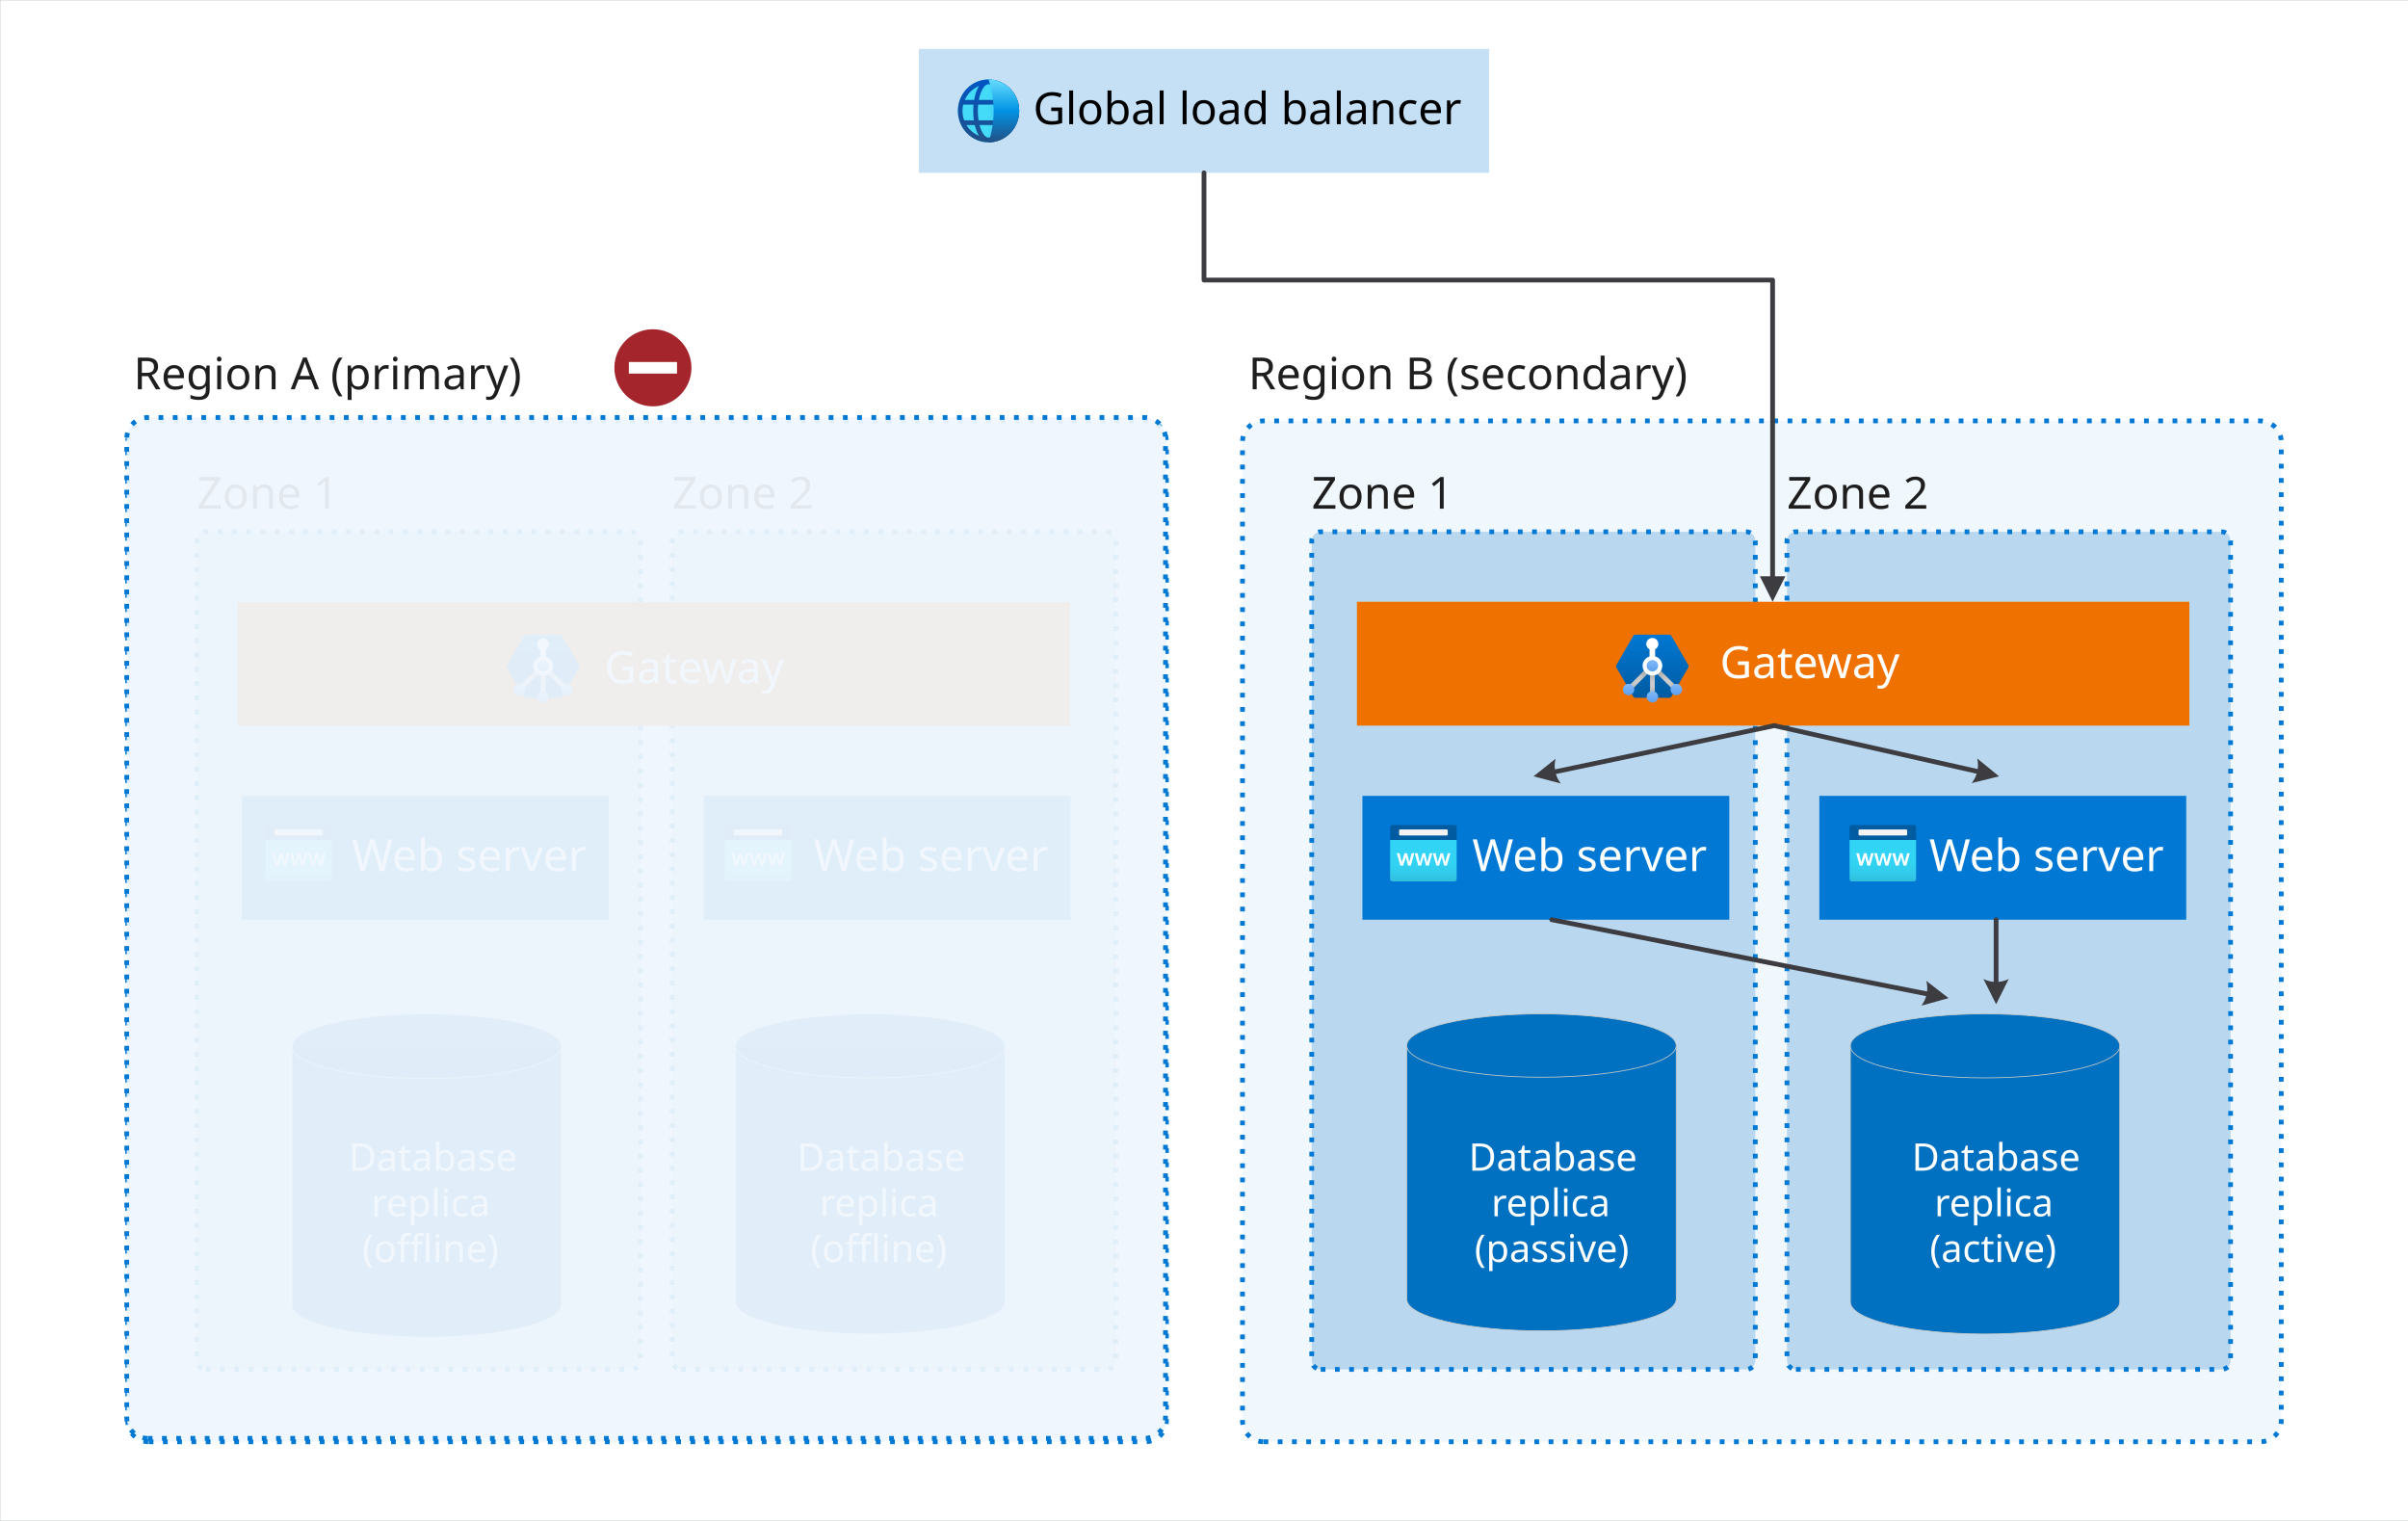
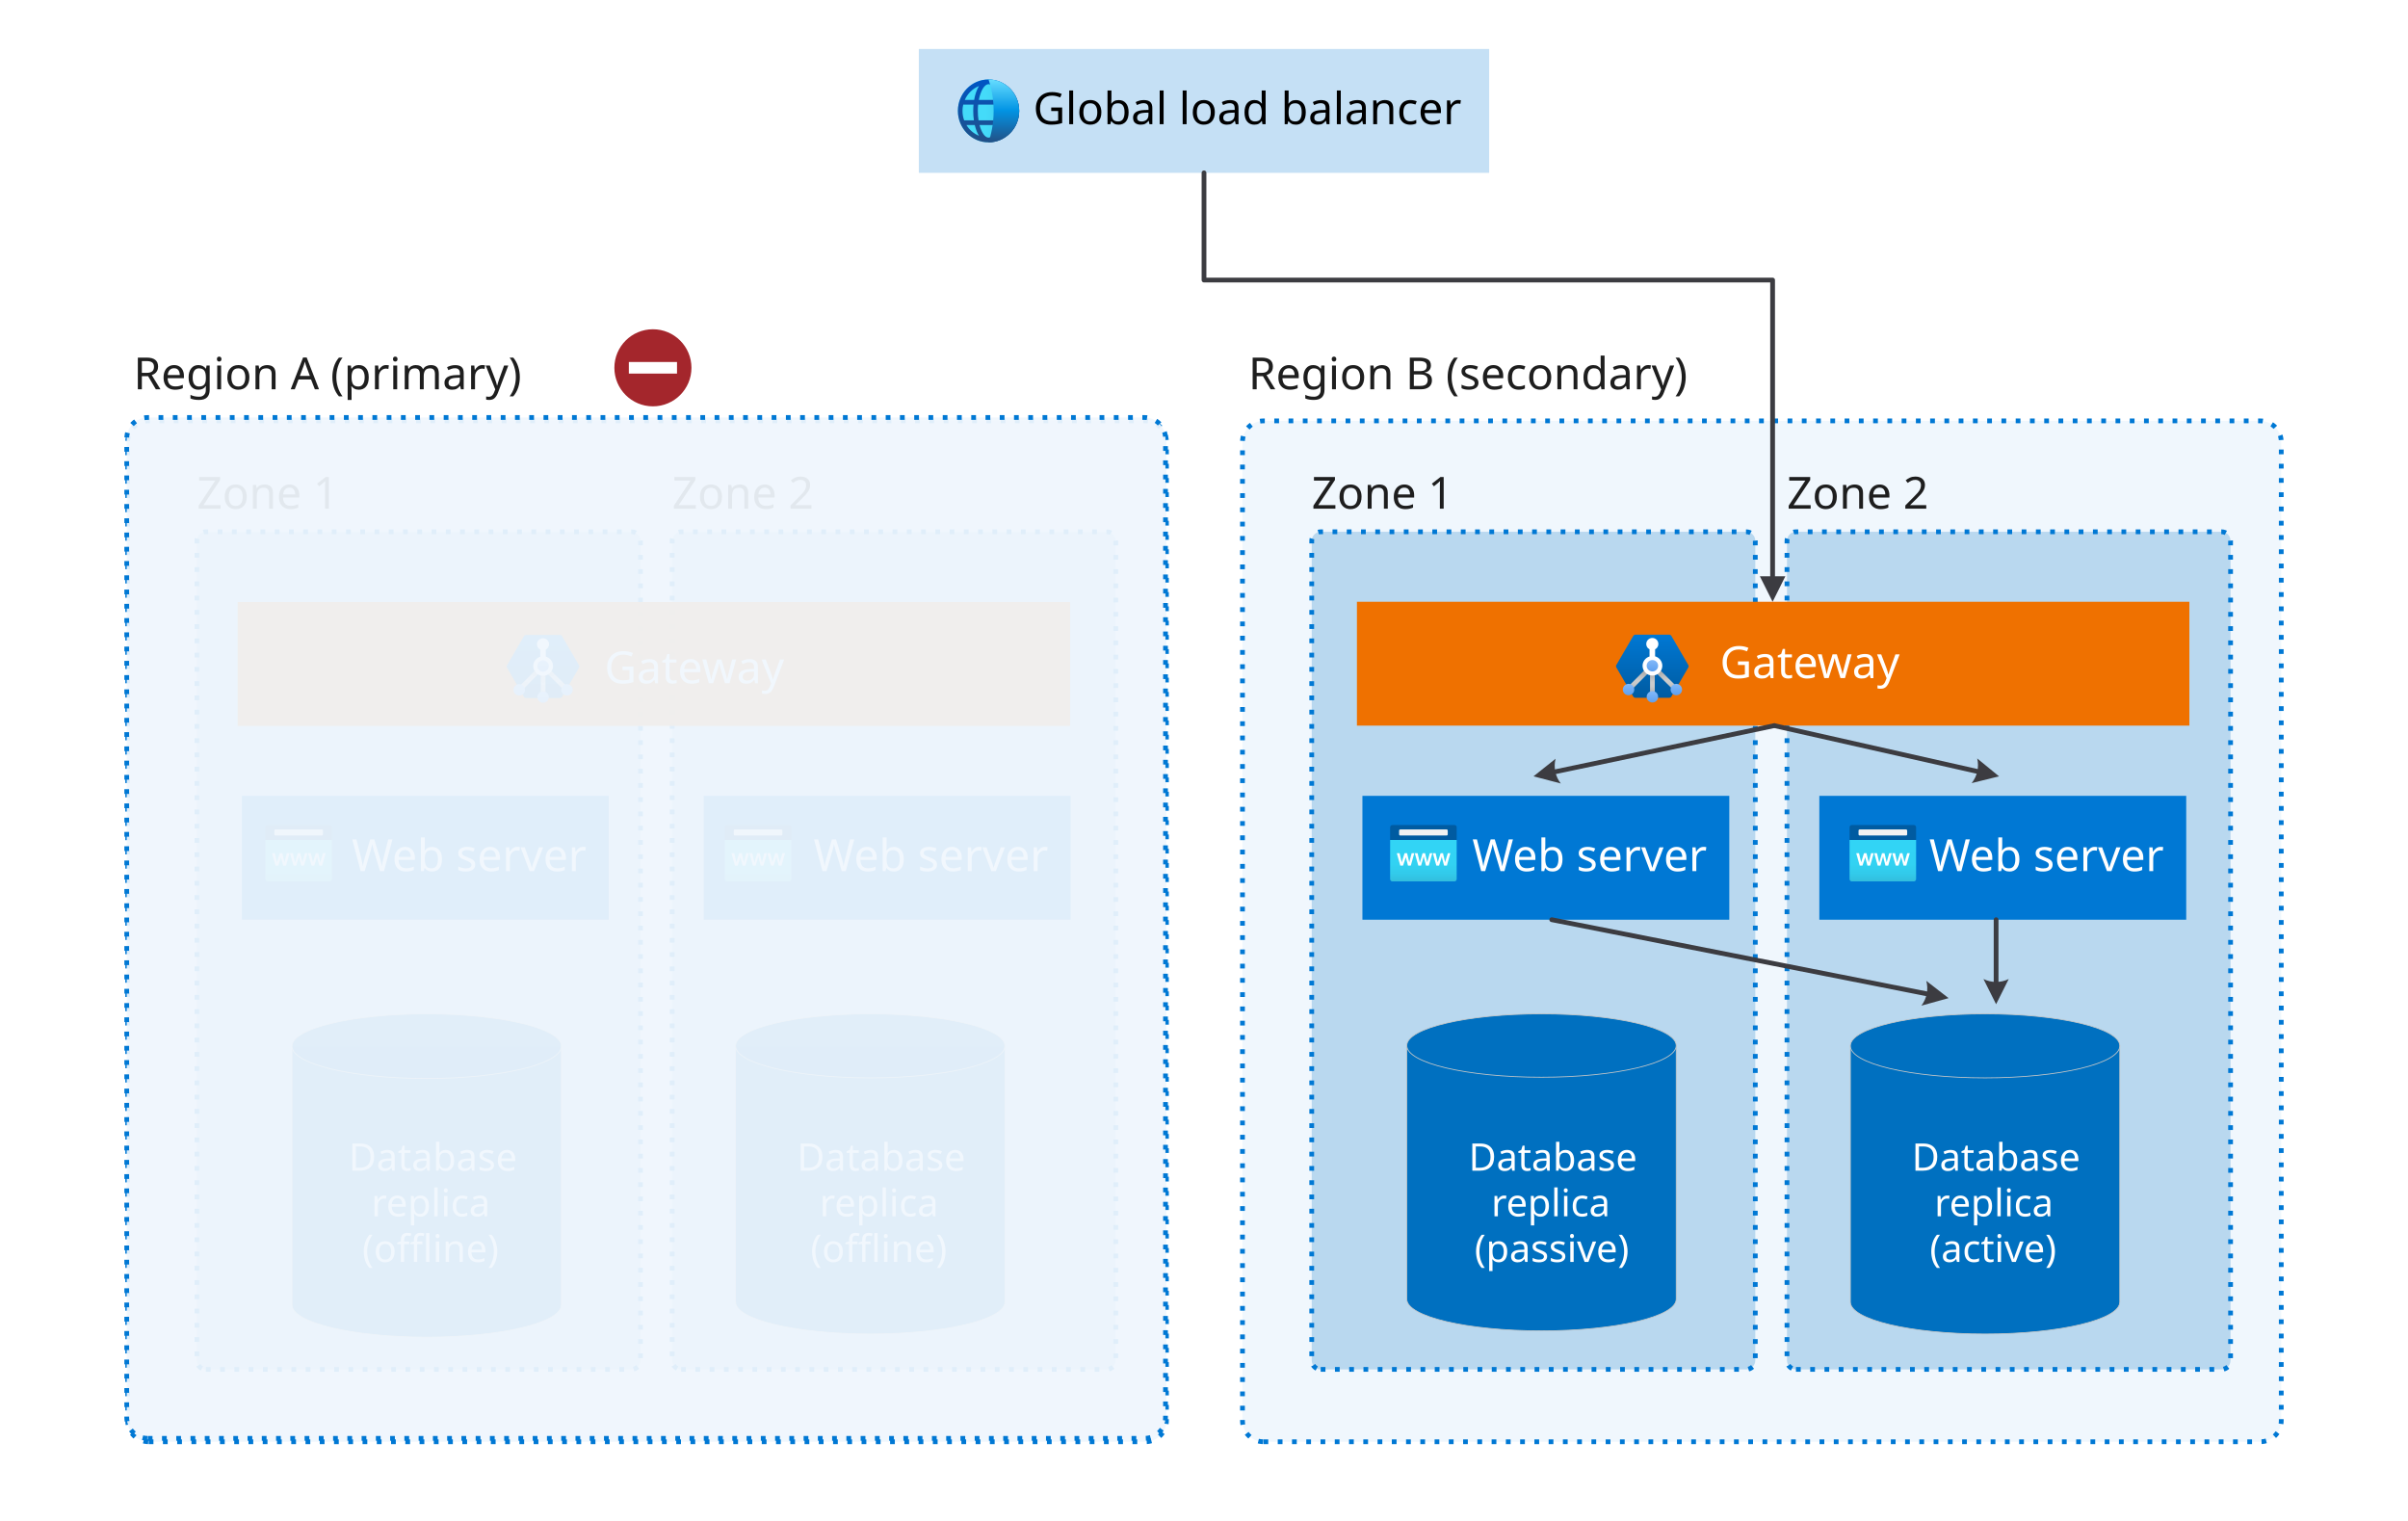
<svg xmlns="http://www.w3.org/2000/svg" xmlns:xlink="http://www.w3.org/1999/xlink" width="10.556in" height="6.667in" viewBox="0 0 760 480" xml:space="preserve" color-interpolation-filters="sRGB" class="st35">
  <style type="text/css">
	
- 		.st1 {fill:#ffffff;stroke:#c7c8c8;stroke-width:0.25}
+ 		.st1 {fill:#ffffff;stroke:none;stroke-width:0.25}
		.st2 {fill:#0078d4;fill-opacity:0.23;stroke:none;stroke-linecap:butt;stroke-width:0.561}
		.st3 {fill:#000000;font-family:Segoe UI;font-size:1.167em}
		.st4 {fill:none;stroke:none;stroke-linecap:butt;stroke-width:0.75}
		.st5 {fill:#1e1e1e;font-family:Segoe UI;font-size:1.167em}
		.st6 {fill:#f0f7fd;stroke:#0078d4;stroke-dasharray:1.5,3;stroke-linecap:butt;stroke-width:1.5}
		.st7 {fill:#0070c0;fill-opacity:0.23;stroke:#0078d4;stroke-dasharray:1.5,3;stroke-linecap:butt;stroke-width:1.5}
		.st8 {fill:#0070c0;fill-opacity:0.93;stroke:#c7c8c8;stroke-width:0.25}
		.st9 {fill:none;stroke:none;stroke-width:0.25}
		.st10 {fill:#ffffff;font-family:Segoe UI;font-size:1em}
		.st11 {font-size:1em}
		.st12 {fill:#ef7100;stroke:none;stroke-linecap:butt;stroke-width:0.561}
		.st13 {fill:#ffffff;font-family:Segoe UI;font-size:1.167em}
		.st14 {fill:#0070c0;stroke:#c7c8c8;stroke-width:0.25}
		.st15 {fill:url(#grad0-83)}
		.st16 {stroke:none;stroke-linecap:butt;stroke-width:0.75;visibility:hidden}
		.st17 {fill:url(#grad0-88)}
		.st18 {fill:url(#grad0-93)}
		.st19 {fill:url(#grad0-99)}
		.st20 {stroke:none;stroke-linecap:butt;stroke-width:0.75}
		.st21 {fill:url(#grad4-104);stroke:none;stroke-linecap:butt;stroke-width:0.75}
		.st22 {fill:url(#grad0-108);stroke:none;stroke-linecap:butt;stroke-width:0.75}
		.st23 {fill:#ffffff;stroke:none;stroke-linecap:butt;stroke-width:0.75}
		.st24 {fill:#0078d4;stroke:none;stroke-linecap:butt;stroke-width:0.561}
		.st25 {fill:url(#grad0-127);stroke:none;stroke-linecap:butt;stroke-width:0.75}
		.st26 {fill:#005ba1;stroke:none;stroke-linecap:butt;stroke-width:0.75}
		.st27 {fill:#f2f2f2;stroke:none;stroke-linecap:butt;stroke-width:0.75}
		.st28 {fill:#ef7100;fill-opacity:0.93;stroke:none;stroke-linecap:butt;stroke-width:0.561}
		.st29 {fill:none;stroke:none;stroke-linecap:butt;stroke-width:0.561}
		.st30 {marker-start:url(#mrkr5-210);stroke:#3c3c41;stroke-linecap:round;stroke-linejoin:round;stroke-width:1.5}
		.st31 {fill:#3c3c41;fill-opacity:1;stroke:#3c3c41;stroke-opacity:1;stroke-width:0.373}
		.st32 {marker-end:url(#mrkr4-221);stroke:#3c3c41;stroke-linecap:round;stroke-linejoin:round;stroke-width:1.5}
		.st33 {fill:#f0f7fd;fill-opacity:0.93;stroke:#0078d4;stroke-dasharray:1.5,3;stroke-linecap:butt;stroke-width:1.5}
		.st34 {fill:#a4262c;stroke:none;stroke-linecap:butt;stroke-width:0.75}
		.st35 {fill:none;fill-rule:evenodd;font-size:12px;overflow:visible;stroke-linecap:square;stroke-miterlimit:3}
	
	</style>
  <defs id="Patterns_And_Gradients">
    <linearGradient id="grad0-83" x1="0" y1="0" x2="1" y2="0" gradientTransform="rotate(0 0.5 0.5)">
      <stop offset="0.445" stop-color="#44dbf9" stop-opacity="1" />
      <stop offset="0.545" stop-color="#43d7f6" stop-opacity="1" />
      <stop offset="0.62" stop-color="#40cded" stop-opacity="1" />
      <stop offset="0.695" stop-color="#3cbcdf" stop-opacity="1" />
      <stop offset="0.765" stop-color="#36a4cb" stop-opacity="1" />
      <stop offset="0.835" stop-color="#2e84b1" stop-opacity="1" />
      <stop offset="0.9" stop-color="#255f92" stop-opacity="1" />
      <stop offset="0.92" stop-color="#225086" stop-opacity="1" />
    </linearGradient>
    <linearGradient id="grad0-88" x1="0" y1="0" x2="1" y2="0" gradientTransform="rotate(-90 0.5 0.5)">
      <stop offset="0" stop-color="#225086" stop-opacity="1" />
      <stop offset="1" stop-color="#0055c5" stop-opacity="1" />
    </linearGradient>
    <linearGradient id="grad0-93" x1="0" y1="0" x2="1" y2="0" gradientTransform="rotate(-90 0.5 0.5)">
      <stop offset="0" stop-color="#225086" stop-opacity="1" />
      <stop offset="0.51" stop-color="#0294e4" stop-opacity="1" />
      <stop offset="1" stop-color="#66ddff" stop-opacity="1" />
    </linearGradient>
    <linearGradient id="grad0-99" x1="0" y1="0" x2="1" y2="0" gradientTransform="rotate(-90 0.5 0.5)">
      <stop offset="0" stop-color="#005ba1" stop-opacity="1" />
      <stop offset="1" stop-color="#0078d4" stop-opacity="1" />
    </linearGradient>
    <radialGradient id="grad4-104" cx="0.5" cy="0" r="1.1">
      <stop offset="0" stop-color="#808080" stop-opacity="1" />
      <stop offset="0.19" stop-color="#a1a1a1" stop-opacity="1" />
      <stop offset="0.4" stop-color="#c0c0c0" stop-opacity="1" />
      <stop offset="0.52" stop-color="#cccccc" stop-opacity="1" />
      <stop offset="0.63" stop-color="#c9c9c9" stop-opacity="1" />
      <stop offset="0.715" stop-color="#bfbfbf" stop-opacity="1" />
      <stop offset="0.785" stop-color="#afafaf" stop-opacity="1" />
      <stop offset="0.85" stop-color="#999999" stop-opacity="1" />
      <stop offset="0.91" stop-color="#808080" stop-opacity="1" />
    </radialGradient>
    <linearGradient id="grad0-108" x1="0" y1="0" x2="1" y2="0" gradientTransform="rotate(-90 0.5 0.5)">
      <stop offset="0" stop-color="#5ea0ef" stop-opacity="1" />
      <stop offset="1" stop-color="#83b9f9" stop-opacity="1" />
    </linearGradient>
    <linearGradient id="grad0-127" x1="0" y1="0" x2="1" y2="0" gradientTransform="rotate(-90 0.5 0.5)">
      <stop offset="0" stop-color="#32bedd" stop-opacity="1" />
      <stop offset="0.18" stop-color="#32caea" stop-opacity="1" />
      <stop offset="0.41" stop-color="#32d2f2" stop-opacity="1" />
      <stop offset="0.78" stop-color="#32d4f5" stop-opacity="1" />
    </linearGradient>
  </defs>
  <defs id="Markers">
    <g id="lend5">
      <path d="M 2 1 L 0 0 L 1.981 -0.993 C 1.672 -0.365 1.673 0.373 1.985 1 " style="stroke:none" />
    </g>
    <marker id="mrkr5-210" class="st31" refX="4.45" orient="auto" markerUnits="strokeWidth" overflow="visible">
      <use xlink:href="#lend5" transform="scale(2.68) " />
    </marker>
    <g id="lend4">
      <path d="M 2 1 L 0 0 L 2 -1 L 2 1 " style="stroke:none" />
    </g>
    <marker id="mrkr4-221" class="st31" refX="-5.36" orient="auto" markerUnits="strokeWidth" overflow="visible">
      <use xlink:href="#lend4" transform="scale(-2.68,-2.68) " />
    </marker>
  </defs>
  <g>
    <g id="shape1019-1" transform="translate(0,1.17375E-05)">
      <rect x="0" y="0" width="761" height="480" class="st1" />
    </g>
    <g id="shape1020-3" transform="translate(290,-425.457)">
      <rect x="0" y="440.914" width="180" height="39.086" class="st2" />
      <text x="36.08" y="464.66" class="st3">Global load balancer</text>
    </g>
    <g id="shape1021-6" transform="translate(42.1474,-352.684)">
      <rect x="0" y="462.684" width="156" height="17.316" class="st4" />
      <text x="0" y="475.54" class="st5">Region A (primary)</text>
    </g>
    <g id="shape1022-9" transform="translate(40.2948,-25)">
      <path d="M6.63 480 L321.22 480 A6.631 6.631 -180 0 0 327.85 473.37 L327.85 164.46 A6.631 6.631 -180 0 0 321.22        157.83 L6.63 157.83 A6.631 6.631 -180 0 0 0 164.46 L0 473.37 A6.631 6.631 -180 0 0 6.63 480 Z" class="st6" />
    </g>
    <g id="shape1023-11" transform="translate(62.1474,-47.832)">
      <path d="M2.83 480 L137.17 480 A2.832 2.832 -180 0 0 140 477.17 L140 218.5 A2.832 2.832 -180 0 0 137.17 215.66        L2.83 215.66 A2.832 2.832 -180 0 0 0 218.5 L0 477.17 A2.832 2.832 -180 0 0 2.83 480 Z" class="st7" />
    </g>
    <g id="shape1024-13" transform="translate(212.147,-47.832)">
      <path d="M2.83 480 L137.17 480 A2.832 2.832 -180 0 0 140 477.17 L140 218.5 A2.832 2.832 -180 0 0 137.17 215.66        L2.83 215.66 A2.832 2.832 -180 0 0 0 218.5 L0 477.17 A2.832 2.832 -180 0 0 2.83 480 Z" class="st7" />
    </g>
    <g id="shape1025-15" transform="translate(62.1474,-315)">
      <rect x="0" y="462.684" width="45" height="17.316" class="st4" />
      <text x="0" y="475.54" class="st5">Zone 1</text>
    </g>
    <g id="shape1026-18" transform="translate(212.147,-315)">
      <rect x="0" y="462.684" width="45" height="17.316" class="st4" />
      <text x="0" y="475.54" class="st5">Zone 2</text>
    </g>
    <g id="group1027-21" transform="translate(92.1474,-58)">
      <g id="shape1028-22">
        <path d="M0 469.8 A42.52 10.204 -180 1 0 85.04 469.8 L85.04 388.16 L0 388.16 L0 469.8 Z" class="st8" />
      </g>
      <g id="shape1027-24">
        <ellipse cx="42.52" cy="388.165" rx="42.52" ry="10.204" class="st8" />
      </g>
    </g>
    <g id="shape1029-26" transform="translate(102.834,-74.4167)">
      <rect x="0" y="429.333" width="63.667" height="50.667" class="st9" />
      <text x="7.22" y="443.87" class="st10">Database <tspan x="14.35" dy="1.2em" class="st11">replica </tspan>
        <tspan x="11.5" dy="1.2em" class="st11">(offline)</tspan>
      </text>
    </g>
    <g id="group1030-31" transform="translate(232.147,-59)">
      <g id="shape1031-32">
        <path d="M0 469.9 A42.52 10.104 -180 1 0 85.04 469.9 L85.04 389.06 L0 389.06 L0 469.9 Z" class="st8" />
      </g>
      <g id="shape1030-34">
        <ellipse cx="42.52" cy="389.065" rx="42.52" ry="10.104" class="st8" />
      </g>
    </g>
    <g id="shape1032-36" transform="translate(238.971,-74.4167)">
      <rect x="0" y="429.333" width="74.353" height="50.667" class="st9" />
      <text x="12.57" y="443.87" class="st10">Database <tspan x="19.7" dy="1.2em" class="st11">replica</tspan>
        <tspan x="16.84" dy="1.2em" class="st11">(offline)</tspan>
      </text>
    </g>
    <g id="shape1033-41" transform="translate(392.147,-25)">
      <path d="M6.63 480 L321.22 480 A6.631 6.631 -180 0 0 327.85 473.37 L327.85 164.46 A6.631 6.631 -180 0 0 321.22        157.83 L6.63 157.83 A6.631 6.631 -180 0 0 0 164.46 L0 473.37 A6.631 6.631 -180 0 0 6.63 480 Z" class="st6" />
    </g>
    <g id="shape1034-43" transform="translate(414,-47.832)">
      <path d="M2.83 480 L137.17 480 A2.832 2.832 -180 0 0 140 477.17 L140 218.5 A2.832 2.832 -180 0 0 137.17 215.66        L2.83 215.66 A2.832 2.832 -180 0 0 0 218.5 L0 477.17 A2.832 2.832 -180 0 0 2.83 480 Z" class="st7" />
    </g>
    <g id="shape1035-45" transform="translate(564,-47.832)">
      <path d="M2.83 480 L137.17 480 A2.832 2.832 -180 0 0 140 477.17 L140 218.5 A2.832 2.832 -180 0 0 137.17 215.66        L2.83 215.66 A2.832 2.832 -180 0 0 0 218.5 L0 477.17 A2.832 2.832 -180 0 0 2.83 480 Z" class="st7" />
    </g>
    <g id="shape1036-47" transform="translate(414,-315)">
      <rect x="0" y="462.684" width="45" height="17.316" class="st4" />
      <text x="0" y="475.54" class="st5">Zone 1</text>
    </g>
    <g id="shape1037-50" transform="translate(564,-315)">
      <rect x="0" y="462.684" width="45" height="17.316" class="st4" />
      <text x="0" y="475.54" class="st5">Zone 2</text>
    </g>
    <g id="shape1038-53" transform="translate(428.267,-251)">
      <rect x="0" y="440.914" width="262.733" height="39.086" class="st12" />
      <text x="114.55" y="465.01" class="st13">Gateway</text>
    </g>
    <g id="group1039-56" transform="translate(444,-60)">
      <g id="shape1040-57">
        <path d="M0 470 A42.52 10.004 -180 1 0 85.04 470 L85.04 389.96 L0 389.96 L0 470 Z" class="st14" />
      </g>
      <g id="shape1039-59">
        <ellipse cx="42.52" cy="389.965" rx="42.52" ry="10.004" class="st14" />
      </g>
    </g>
    <g id="shape1041-61" transform="translate(451.545,-74.4167)">
      <rect x="0" y="429.333" width="73.206" height="50.667" class="st9" />
      <text x="11.99" y="443.87" class="st10">Database <tspan x="19.12" dy="1.2em" class="st11">replica</tspan>
        <tspan x="13.84" dy="1.2em" class="st11">(passive)</tspan>
      </text>
    </g>
    <g id="group1042-66" transform="translate(584,-59)">
      <g id="shape1043-67">
        <path d="M0 469.9 A42.52 10.104 -180 1 0 85.04 469.9 L85.04 389.06 L0 389.06 L0 469.9 Z" class="st14" />
      </g>
      <g id="shape1042-69">
        <ellipse cx="42.52" cy="389.065" rx="42.52" ry="10.104" class="st14" />
      </g>
    </g>
    <g id="shape1044-71" transform="translate(590.823,-74.4167)">
      <rect x="0" y="429.333" width="74.353" height="50.667" class="st9" />
      <text x="12.57" y="443.87" class="st10">Database <tspan x="19.7" dy="1.2em" class="st11">replica</tspan>
        <tspan x="18.23" dy="1.2em" class="st11">(active)</tspan>
      </text>
    </g>
    <g id="shape1045-76" transform="translate(394,-352.684)">
      <rect x="0" y="462.684" width="156" height="17.316" class="st4" />
      <text x="0" y="475.54" class="st5">Region B (secondary)</text>
    </g>
    <g id="group1046-79" transform="translate(302.325,-435.075)">
      <g id="shape1047-80">
        <ellipse cx="9.675" cy="470.075" rx="9.675" ry="9.925" class="st15" />
        <ellipse cx="9.675" cy="470.075" rx="9.675" ry="9.925" class="st16" />
      </g>
      <g id="shape1048-85">
        <path d="M9.67 460.15 C15.02 460.15 19.35 464.59 19.35 470.07 C19.35 475.56 15.02 480 9.67 480 C4.33 480 0 475.56         0 470.07 C0 464.59 4.33 460.15 9.67 460.15 ZM12.52 474.54 L6.83 474.54 C7.46 476.94 8.56 478.51 9.68         478.51 C10.79 478.51 11.89 476.94 12.52 474.54 L12.52 474.54 ZM5.33 474.54 L2.7 474.54 C3.62 476.06         5.01 477.26 6.66 477.92 C6.15 477.11 5.73 476.09 5.43 474.93 L5.33 474.54 ZM16.65 474.54 L14.02 474.54         C13.71 475.86 13.25 477.02 12.69 477.92 C14.24 477.3 15.55 476.21 16.48 474.82 L16.65 474.54 L16.65         474.54 ZM4.93 468.09 L1.68 468.09 L1.68 468.11 C1.53 468.74 1.45 469.4 1.45 470.08 C1.45 471.12 1.64         472.13 1.98 473.05 L5.05 473.05 C4.91 472.11 4.84 471.11 4.84 470.08 C4.84 469.4 4.87 468.73 4.93 468.09         L4.93 468.09 ZM12.96 468.09 L6.39 468.09 C6.32 468.73 6.29 469.39 6.29 470.07 C6.29 471.13 6.37 472.13         6.52 473.05 L12.83 473.05 C12.98 472.13 13.06 471.13 13.06 470.07 C13.06 469.39 13.03 468.73 12.96 468.09         ZM17.67 468.09 L14.42 468.09 C14.48 468.73 14.51 469.4 14.51 470.08 C14.51 471.11 14.44 472.11 14.3         473.05 L17.37 473.05 C17.71 472.13 17.9 471.12 17.9 470.08 C17.9 469.39 17.82 468.73 17.67 468.09 L17.67         468.09 ZM6.66 462.22 L6.63 462.23 C4.65 463.04 3.05 464.62 2.18 466.6 L5.13 466.6 C5.43 464.86 5.96         463.35 6.66 462.22 L6.66 462.22 ZM9.67 461.64 L9.56 461.64 C8.34 461.76 7.16 463.75 6.61 466.6 L12.74         466.6 C12.19 463.75 11.02 461.77 9.8 461.64 L9.67 461.64 L9.67 461.64 ZM12.69 462.22 L12.8 462.4 C13.44         463.5 13.94 464.95 14.22 466.6 L17.17 466.6 C16.34 464.71 14.83 463.18 12.98 462.35 L12.69 462.23 L12.69         462.22 Z" class="st17" />
      </g>
      <g id="shape1049-90" transform="translate(9.675,5.68434E-14)">
        <path d="M0 460.15 C0.74 462.38 1.61 465.81 1.61 470.07 C1.61 474.34 0.74 477.77 0 480 C5.31 480 9.67 475.52 9.67         470.07 C9.67 464.59 5.34 460.15 0 460.15 Z" class="st18" />
      </g>
    </g>
    <g id="group1050-95" transform="translate(510,-258.3)">
      <g id="shape1051-96" transform="translate(0,-1.49255)">
        <path d="M22.96 470.05 C22.96 469.92 22.93 469.79 22.86 469.67 L17.51 460.48 C17.37 460.24 17.12 460.09 16.84 460.09         L6.15 460.09 C5.88 460.1 5.62 460.24 5.48 460.48 L0.14 469.66 C0 469.9 0 470.19 0.14 470.43 L5.48 479.61         C5.62 479.85 5.87 480 6.15 480 L16.84 480 C17.12 480 17.37 479.85 17.51 479.61 L22.86 470.43 C22.92         470.31 22.96 470.18 22.96 470.05 L22.96 470.05 Z" class="st19" />
        <path d="M22.96 470.05 C22.96 469.92 22.93 469.79 22.86 469.67 L17.51 460.48 C17.37 460.24 17.12 460.09 16.84 460.09         L6.15 460.09 C5.88 460.1 5.62 460.24 5.48 460.48 L0.14 469.66 C0 469.9 0 470.19 0.14 470.43 L5.48 479.61         C5.62 479.85 5.87 480 6.15 480 L16.84 480 C17.12 480 17.37 479.85 17.51 479.61 L22.86 470.43 C22.92         470.31 22.96 470.18 22.96 470.05" class="st20" />
      </g>
      <g id="shape1052-101" transform="translate(3.45669,-1.79587)">
        <path d="M16.15 477.19 L8.82 469.91 L8.82 469.84 L8.74 469.84 L8.6 469.7 L8.46 469.84 L7.71 469.84 L7.51 469.64 L0         477.19 L1.07 478.24 L7.32 471.95 L7.32 480 L8.82 480 L8.82 472.02 L15.09 478.24 L16.15 477.19 Z" class="st21" />
      </g>
      <g id="shape1053-105" transform="translate(9.71287,1.13687E-13)">
        <ellipse cx="1.81" cy="478.204" rx="1.81" ry="1.796" class="st22" />
      </g>
      <g id="shape1054-109" transform="translate(8.4061,-8.48771)">
        <path d="M0.01 476.88 C0 478.59 1.39 479.98 3.11 479.99 C4.83 480 6.23 478.62 6.25 476.92 C6.25 475.52 5.32 474.29         3.97 473.92 L3.97 471.7 C4.9 471.22 5.27 470.08 4.79 469.15 C4.3 468.22 3.15 467.85 2.21 468.34 C1.27         468.82 0.91 469.96 1.39 470.89 C1.57 471.24 1.86 471.52 2.21 471.7 L2.21 473.97 C0.92 474.36 0.03 475.53         0.01 476.88 Z" class="st23" />
      </g>
      <g id="shape1055-111" transform="translate(9.71287,-9.80333)">
        <ellipse cx="1.81" cy="478.204" rx="1.81" ry="1.796" class="st22" />
      </g>
      <g id="shape1056-114" transform="translate(2.18049,-2.28369)">
        <ellipse cx="1.81" cy="478.204" rx="1.81" ry="1.796" class="st22" />
      </g>
      <g id="shape1057-117" transform="translate(17.2669,-2.28369)">
        <ellipse cx="1.81" cy="478.204" rx="1.81" ry="1.796" class="st22" />
      </g>
    </g>
    <g id="shape1058-120" transform="translate(222.104,-189.75)">
      <rect x="0" y="440.914" width="115.793" height="39.086" class="st24" />
      <text x="34.66" y="464.66" class="st13">Web server</text>
    </g>
    <g id="group1059-123" transform="translate(228.75,-201.836)">
      <g id="shape1060-124">
        <path d="M0 466.91 L21 466.91 L21 479.26 a0.704 0.742 0 0 1 -0.704 0.742 L0.7 480 a0.704 0.742         0 0 1 -0.704 -0.742 L0 466.91 Z" class="st25" />
      </g>
      <g id="shape1061-128" transform="translate(0,-13.0863)">
        <path d="M0.7 475.29 L20.3 475.29 a0.704 0.742 0 0 1 0.704 0.742 L21 480 L0 480 L0 476.02 a0.704 0.742         0 0 1 0.704 -0.729 Z" class="st26" />
      </g>
      <g id="shape1062-130" transform="translate(2.82882,-14.4926)">
        <path d="M-0 479.64 a0.346 0.365 -180 0 0 0.346 0.365 L15.01 480 a0.346 0.365 -180 0 0 0.346 -0.365         L15.35 478.46 a0.346 0.365 -180 0 0 -0.346 -0.365 L0.35 478.1 a0.346 0.365 -180 0 0         -0.346 0.365 L0 479.64 Z" class="st27" />
      </g>
      <g id="shape1063-132" transform="translate(2.1,-5.00015)">
        <path d="M5.53 476.09 L4.42 480 L3.53 480 L2.85 477.4 A1.359 1.432 0 0 1 2.85 477.04 A1.235 1.302 0 0 1 2.85         477.38 L1.98 480 L1.1 480 L0 476.09 L0.88 476.09 L1.56 478.95 A1.766 1.862 0 0 1 1.56 479.28 A1.631         1.719 0 0 1 1.56 478.95 L2.45 476.09 L3.25 476.09 L3.93 478.96 A1.964 2.07 0 0 1 3.93 479.3 A1.865         1.966 0 0 1 3.93 478.96 L4.69 476.09 L5.53 476.09 ZM11.22 476.09 L10.1 480 L9.22 480 L8.54 477.4 A1.359         1.432 0 0 1 8.54 477.04 A2.285 2.409 0 0 1 8.4 477.4 L7.66 480 L6.79 480 L5.68 476.09 L6.56 476.09         L7.25 478.95 A1.927 2.031 0 0 1 7.25 479.28 C7.25 479.18 7.25 479.06 7.31 478.95 L8.14 476.09 L8.93         476.09 L9.61 478.96 A1.964 2.07 0 0 1 9.61 479.3 A1.865 1.966 0 0 1 9.61 478.96 L10.41 476.09         L11.22 476.09 ZM16.91 476.09 L15.81 480 L14.92 480 L14.22 477.4 A2.384 2.513 0 0 1 14.22 477.04         A1.235 1.302 0 0 1 14.16 477.38 L13.34 480 L12.48 480 L11.36 476.09 L12.25 476.09 L12.93 478.95         A1.766 1.862 0 0 1 12.93 479.28 A1.569 1.654 0 0 1 12.93 478.95 L13.82 476.09 L14.58 476.09         L15.24 478.96 A1.964 2.07 0 0 1 15.24 479.3 A2.051 2.162 0 0 1 15.24 478.96 L16.1 476.09 L16.91         476.09 Z" class="st23" />
      </g>
    </g>
    <g id="group1064-134" transform="translate(76.3547,-189.75)">
      <g id="shape1065-135">
        <rect x="0" y="440.914" width="115.793" height="39.086" class="st24" />
        <text x="34.66" y="464.66" class="st13">Web server</text>
      </g>
      <g id="group1066-138" transform="translate(7.39529,-12.0856)">
        <g id="shape1067-139">
          <path d="M0 466.91 L21 466.91 L21 479.26 a0.704 0.742 0 0 1 -0.704 0.742 L0.7 480 a0.704 0.742          0 0 1 -0.704 -0.742 L0 466.91 Z" class="st25" />
        </g>
        <g id="shape1068-142" transform="translate(0,-13.0863)">
          <path d="M0.7 475.29 L20.3 475.29 a0.704 0.742 0 0 1 0.704 0.742 L21 480 L0 480 L0 476.02 a0.704          0.742 0 0 1 0.704 -0.729 Z" class="st26" />
        </g>
        <g id="shape1069-144" transform="translate(2.82882,-14.4926)">
          <path d="M-0 479.64 a0.346 0.365 -180 0 0 0.346 0.365 L15.01 480 a0.346 0.365 -180 0 0 0.346          -0.365 L15.35 478.46 a0.346 0.365 -180 0 0 -0.346 -0.365 L0.35 478.1 a0.346 0.365          -180 0 0 -0.346 0.365 L0 479.64 Z" class="st27" />
        </g>
        <g id="shape1070-146" transform="translate(2.1,-5.00015)">
          <path d="M5.53 476.09 L4.42 480 L3.53 480 L2.85 477.4 A1.359 1.432 0 0 1 2.85 477.04 A1.235 1.302 0 0          1 2.85 477.38 L1.98 480 L1.1 480 L0 476.09 L0.88 476.09 L1.56 478.95 A1.766 1.862 0 0 1 1.56          479.28 A1.631 1.719 0 0 1 1.56 478.95 L2.45 476.09 L3.25 476.09 L3.93 478.96 A1.964 2.07          0 0 1 3.93 479.3 A1.865 1.966 0 0 1 3.93 478.96 L4.69 476.09 L5.53 476.09 ZM11.22 476.09 L10.1          480 L9.22 480 L8.54 477.4 A1.359 1.432 0 0 1 8.54 477.04 A2.285 2.409 0 0 1 8.4 477.4 L7.66          480 L6.79 480 L5.68 476.09 L6.56 476.09 L7.25 478.95 A1.927 2.031 0 0 1 7.25 479.28 C7.25 479.18          7.25 479.06 7.31 478.95 L8.14 476.09 L8.93 476.09 L9.61 478.96 A1.964 2.07 0 0 1 9.61 479.3          A1.865 1.966 0 0 1 9.61 478.96 L10.41 476.09 L11.22 476.09 ZM16.91 476.09 L15.81 480 L14.92 480          L14.22 477.4 A2.384 2.513 0 0 1 14.22 477.04 A1.235 1.302 0 0 1 14.16 477.38 L13.34 480          L12.48 480 L11.36 476.09 L12.25 476.09 L12.93 478.95 A1.766 1.862 0 0 1 12.93 479.28 A1.569          1.654 0 0 1 12.93 478.95 L13.82 476.09 L14.58 476.09 L15.24 478.96 A1.964 2.07 0 0 1 15.24          479.3 A2.051 2.162 0 0 1 15.24 478.96 L16.1 476.09 L16.91 476.09 Z" class="st23" />
        </g>
      </g>
    </g>
    <g id="group1071-148" transform="translate(430,-189.75)">
      <g id="shape1072-149">
        <rect x="0" y="440.914" width="115.793" height="39.086" class="st24" />
        <text x="34.66" y="464.66" class="st13">Web server</text>
      </g>
      <g id="group1073-152" transform="translate(8.74999,-12.0856)">
        <g id="shape1074-153">
          <path d="M0 466.91 L21 466.91 L21 479.26 a0.704 0.742 0 0 1 -0.704 0.742 L0.7 480 a0.704 0.742          0 0 1 -0.704 -0.742 L0 466.91 Z" class="st25" />
        </g>
        <g id="shape1075-156" transform="translate(0,-13.0863)">
          <path d="M0.7 475.29 L20.3 475.29 a0.704 0.742 0 0 1 0.704 0.742 L21 480 L0 480 L0 476.02 a0.704          0.742 0 0 1 0.704 -0.729 Z" class="st26" />
        </g>
        <g id="shape1076-158" transform="translate(2.82882,-14.4926)">
          <path d="M-0 479.64 a0.346 0.365 -180 0 0 0.346 0.365 L15.01 480 a0.346 0.365 -180 0 0 0.346          -0.365 L15.35 478.46 a0.346 0.365 -180 0 0 -0.346 -0.365 L0.35 478.1 a0.346 0.365          -180 0 0 -0.346 0.365 L0 479.64 Z" class="st27" />
        </g>
        <g id="shape1077-160" transform="translate(2.1,-5.00015)">
          <path d="M5.53 476.09 L4.42 480 L3.53 480 L2.85 477.4 A1.359 1.432 0 0 1 2.85 477.04 A1.235 1.302 0 0          1 2.85 477.38 L1.98 480 L1.1 480 L0 476.09 L0.88 476.09 L1.56 478.95 A1.766 1.862 0 0 1 1.56          479.28 A1.631 1.719 0 0 1 1.56 478.95 L2.45 476.09 L3.25 476.09 L3.93 478.96 A1.964 2.07          0 0 1 3.93 479.3 A1.865 1.966 0 0 1 3.93 478.96 L4.69 476.09 L5.53 476.09 ZM11.22 476.09 L10.1          480 L9.22 480 L8.54 477.4 A1.359 1.432 0 0 1 8.54 477.04 A2.285 2.409 0 0 1 8.4 477.4 L7.66          480 L6.79 480 L5.68 476.09 L6.56 476.09 L7.25 478.95 A1.927 2.031 0 0 1 7.25 479.28 C7.25 479.18          7.25 479.06 7.31 478.95 L8.14 476.09 L8.93 476.09 L9.61 478.96 A1.964 2.07 0 0 1 9.61 479.3          A1.865 1.966 0 0 1 9.61 478.96 L10.41 476.09 L11.22 476.09 ZM16.91 476.09 L15.81 480 L14.92 480          L14.22 477.4 A2.384 2.513 0 0 1 14.22 477.04 A1.235 1.302 0 0 1 14.16 477.38 L13.34 480          L12.48 480 L11.36 476.09 L12.25 476.09 L12.93 478.95 A1.766 1.862 0 0 1 12.93 479.28 A1.569          1.654 0 0 1 12.93 478.95 L13.82 476.09 L14.58 476.09 L15.24 478.96 A1.964 2.07 0 0 1 15.24          479.3 A2.051 2.162 0 0 1 15.24 478.96 L16.1 476.09 L16.91 476.09 Z" class="st23" />
        </g>
      </g>
    </g>
    <g id="group1078-162" transform="translate(574.207,-189.75)">
      <g id="shape1079-163">
        <rect x="0" y="440.914" width="115.793" height="39.086" class="st24" />
        <text x="34.66" y="464.66" class="st13">Web server</text>
      </g>
      <g id="group1080-166" transform="translate(9.54267,-12.0856)">
        <g id="shape1081-167">
          <path d="M0 466.91 L21 466.91 L21 479.26 a0.704 0.742 0 0 1 -0.704 0.742 L0.7 480 a0.704 0.742          0 0 1 -0.704 -0.742 L0 466.91 Z" class="st25" />
        </g>
        <g id="shape1082-170" transform="translate(0,-13.0863)">
          <path d="M0.7 475.29 L20.3 475.29 a0.704 0.742 0 0 1 0.704 0.742 L21 480 L0 480 L0 476.02 a0.704          0.742 0 0 1 0.704 -0.729 Z" class="st26" />
        </g>
        <g id="shape1083-172" transform="translate(2.82882,-14.4926)">
          <path d="M-0 479.64 a0.346 0.365 -180 0 0 0.346 0.365 L15.01 480 a0.346 0.365 -180 0 0 0.346          -0.365 L15.35 478.46 a0.346 0.365 -180 0 0 -0.346 -0.365 L0.35 478.1 a0.346 0.365          -180 0 0 -0.346 0.365 L0 479.64 Z" class="st27" />
        </g>
        <g id="shape1084-174" transform="translate(2.1,-5.00015)">
          <path d="M5.53 476.09 L4.42 480 L3.53 480 L2.85 477.4 A1.359 1.432 0 0 1 2.85 477.04 A1.235 1.302 0 0          1 2.85 477.38 L1.98 480 L1.1 480 L0 476.09 L0.88 476.09 L1.56 478.95 A1.766 1.862 0 0 1 1.56          479.28 A1.631 1.719 0 0 1 1.56 478.95 L2.45 476.09 L3.25 476.09 L3.93 478.96 A1.964 2.07          0 0 1 3.93 479.3 A1.865 1.966 0 0 1 3.93 478.96 L4.69 476.09 L5.53 476.09 ZM11.22 476.09 L10.1          480 L9.22 480 L8.54 477.4 A1.359 1.432 0 0 1 8.54 477.04 A2.285 2.409 0 0 1 8.4 477.4 L7.66          480 L6.79 480 L5.68 476.09 L6.56 476.09 L7.25 478.95 A1.927 2.031 0 0 1 7.25 479.28 C7.25 479.18          7.25 479.06 7.31 478.95 L8.14 476.09 L8.93 476.09 L9.61 478.96 A1.964 2.07 0 0 1 9.61 479.3          A1.865 1.966 0 0 1 9.61 478.96 L10.41 476.09 L11.22 476.09 ZM16.91 476.09 L15.81 480 L14.92 480          L14.22 477.4 A2.384 2.513 0 0 1 14.22 477.04 A1.235 1.302 0 0 1 14.16 477.38 L13.34 480          L12.48 480 L11.36 476.09 L12.25 476.09 L12.93 478.95 A1.766 1.862 0 0 1 12.93 479.28 A1.569          1.654 0 0 1 12.93 478.95 L13.82 476.09 L14.58 476.09 L15.24 478.96 A1.964 2.07 0 0 1 15.24          479.3 A2.051 2.162 0 0 1 15.24 478.96 L16.1 476.09 L16.91 476.09 Z" class="st23" />
        </g>
      </g>
    </g>
    <g id="group1085-176" transform="translate(75,-249.372)">
      <g id="shape1086-177" transform="translate(0,-1.54281)">
        <rect x="0" y="440.914" width="262.733" height="39.086" class="st28" />
      </g>
      <g id="group1087-179" transform="translate(84.8863,5.68434E-14)">
        <g id="group1088-180" transform="translate(0,-8.84281)">
          <g id="shape1089-181" transform="translate(0,-1.49255)">
            <path d="M22.96 470.05 C22.96 469.92 22.93 469.79 22.86 469.67 L17.51 460.48 C17.37 460.24 17.12 460.09 16.84           460.09 L6.15 460.09 C5.88 460.1 5.62 460.24 5.48 460.48 L0.14 469.66 C0 469.9 0 470.19 0.14           470.43 L5.48 479.61 C5.62 479.85 5.87 480 6.15 480 L16.84 480 C17.12 480 17.37 479.85 17.51           479.61 L22.86 470.43 C22.92 470.31 22.96 470.18 22.96 470.05 L22.96 470.05 Z" class="st19" />
            <path d="M22.96 470.05 C22.96 469.92 22.93 469.79 22.86 469.67 L17.51 460.48 C17.37 460.24 17.12 460.09 16.84           460.09 L6.15 460.09 C5.88 460.1 5.62 460.24 5.48 460.48 L0.14 469.66 C0 469.9 0 470.19 0.14           470.43 L5.48 479.61 C5.62 479.85 5.87 480 6.15 480 L16.84 480 C17.12 480 17.37 479.85 17.51           479.61 L22.86 470.43 C22.92 470.31 22.96 470.18 22.96 470.05" class="st20" />
          </g>
          <g id="shape1090-185" transform="translate(3.45669,-1.79587)">
            <path d="M16.15 477.19 L8.82 469.91 L8.82 469.84 L8.74 469.84 L8.6 469.7 L8.46 469.84 L7.71 469.84 L7.51           469.64 L0 477.19 L1.07 478.24 L7.32 471.95 L7.32 480 L8.82 480 L8.82 472.02 L15.09 478.24 L16.15           477.19 Z" class="st21" />
          </g>
          <g id="shape1091-188" transform="translate(9.71287,1.13687E-13)">
            <ellipse cx="1.81" cy="478.204" rx="1.81" ry="1.796" class="st22" />
          </g>
          <g id="shape1092-191" transform="translate(8.4061,-8.48771)">
            <path d="M0.01 476.88 C0 478.59 1.39 479.98 3.11 479.99 C4.83 480 6.23 478.62 6.25 476.92 C6.25 475.52 5.32           474.29 3.97 473.92 L3.97 471.7 C4.9 471.22 5.27 470.08 4.79 469.15 C4.3 468.22 3.15 467.85 2.21           468.34 C1.27 468.82 0.91 469.96 1.39 470.89 C1.57 471.24 1.86 471.52 2.21 471.7 L2.21 473.97           C0.92 474.36 0.03 475.53 0.01 476.88 Z" class="st23" />
          </g>
          <g id="shape1093-193" transform="translate(9.71287,-9.80333)">
            <ellipse cx="1.81" cy="478.204" rx="1.81" ry="1.796" class="st22" />
          </g>
          <g id="shape1094-196" transform="translate(2.18049,-2.28369)">
            <ellipse cx="1.81" cy="478.204" rx="1.81" ry="1.796" class="st22" />
          </g>
          <g id="shape1095-199" transform="translate(17.2669,-2.28369)">
            <ellipse cx="1.81" cy="478.204" rx="1.81" ry="1.796" class="st22" />
          </g>
        </g>
        <g id="shape1096-202" transform="translate(21.5938,5.68434E-14)">
          <rect x="0" y="440.914" width="71.366" height="39.086" class="st29" />
          <text x="9.28" y="465.01" class="st13">Gateway</text>
        </g>
      </g>
    </g>
    <g id="shape1103-205" transform="translate(385.115,-224.704) rotate(-11.8887)">
      <path d="M6.67 480 L7.03 480 L77.67 480" class="st30" />
    </g>
    <g id="shape1104-211" transform="translate(525.298,713.234) rotate(-167.288)">
      <path d="M6.67 480 L7.03 480 L72.71 480" class="st30" />
    </g>
    <g id="shape1105-216" transform="translate(380,-425.457)">
      <path d="M0 480 L0 513.84 L179.46 513.84 L179.46 607.33" class="st32" />
    </g>
    <g id="shape1109-222" transform="translate(150,316.923) rotate(-90)">
      <path d="M6.67 480 L7.03 480 L26.67 480" class="st30" />
    </g>
    <g id="shape1110-227" transform="translate(521.949,785.894) rotate(-168.822)">
      <path d="M6.67 480 L7.03 480 L127.67 480" class="st30" />
    </g>
    <g id="shape1014-232" transform="translate(40,-26.0737)">
      <path d="M6.63 480 L321.22 480 A6.631 6.631 -180 0 0 327.85 473.37 L327.85 164.46 A6.631 6.631 -180 0 0 321.22        157.83 L6.63 157.83 A6.631 6.631 -180 0 0 0 164.46 L0 473.37 A6.631 6.631 -180 0 0 6.63 480 Z" class="st33" />
    </g>
    <g id="group1015-234" transform="translate(192.147,-350)">
      <g id="shape1016-235" transform="translate(0.880839,-0.880839)">
        <path d="M13.05 480 A13.046 13.046 0 1 1 26.09 466.95 A13.056 13.056 0 0 1 13.05 480 Z" class="st34" />
      </g>
      <g id="shape1017-237">
        <path d="M13.93 453.91 A12.163 12.163 0 1 1 1.76 466.07 A12.163 12.163 0 0 1 13.93 453.91 ZM13.93 452.15 A13.926         13.926 -180 1 0 27.85 466.07 A13.942 13.942 -180 0 0 13.93 452.15 Z" class="st23" />
      </g>
      <g id="shape1018-239" transform="translate(6.32428,-12.102)">
        <rect x="0" y="476.344" width="15.204" height="3.656" class="st23" />
      </g>
    </g>
  </g>
</svg>
